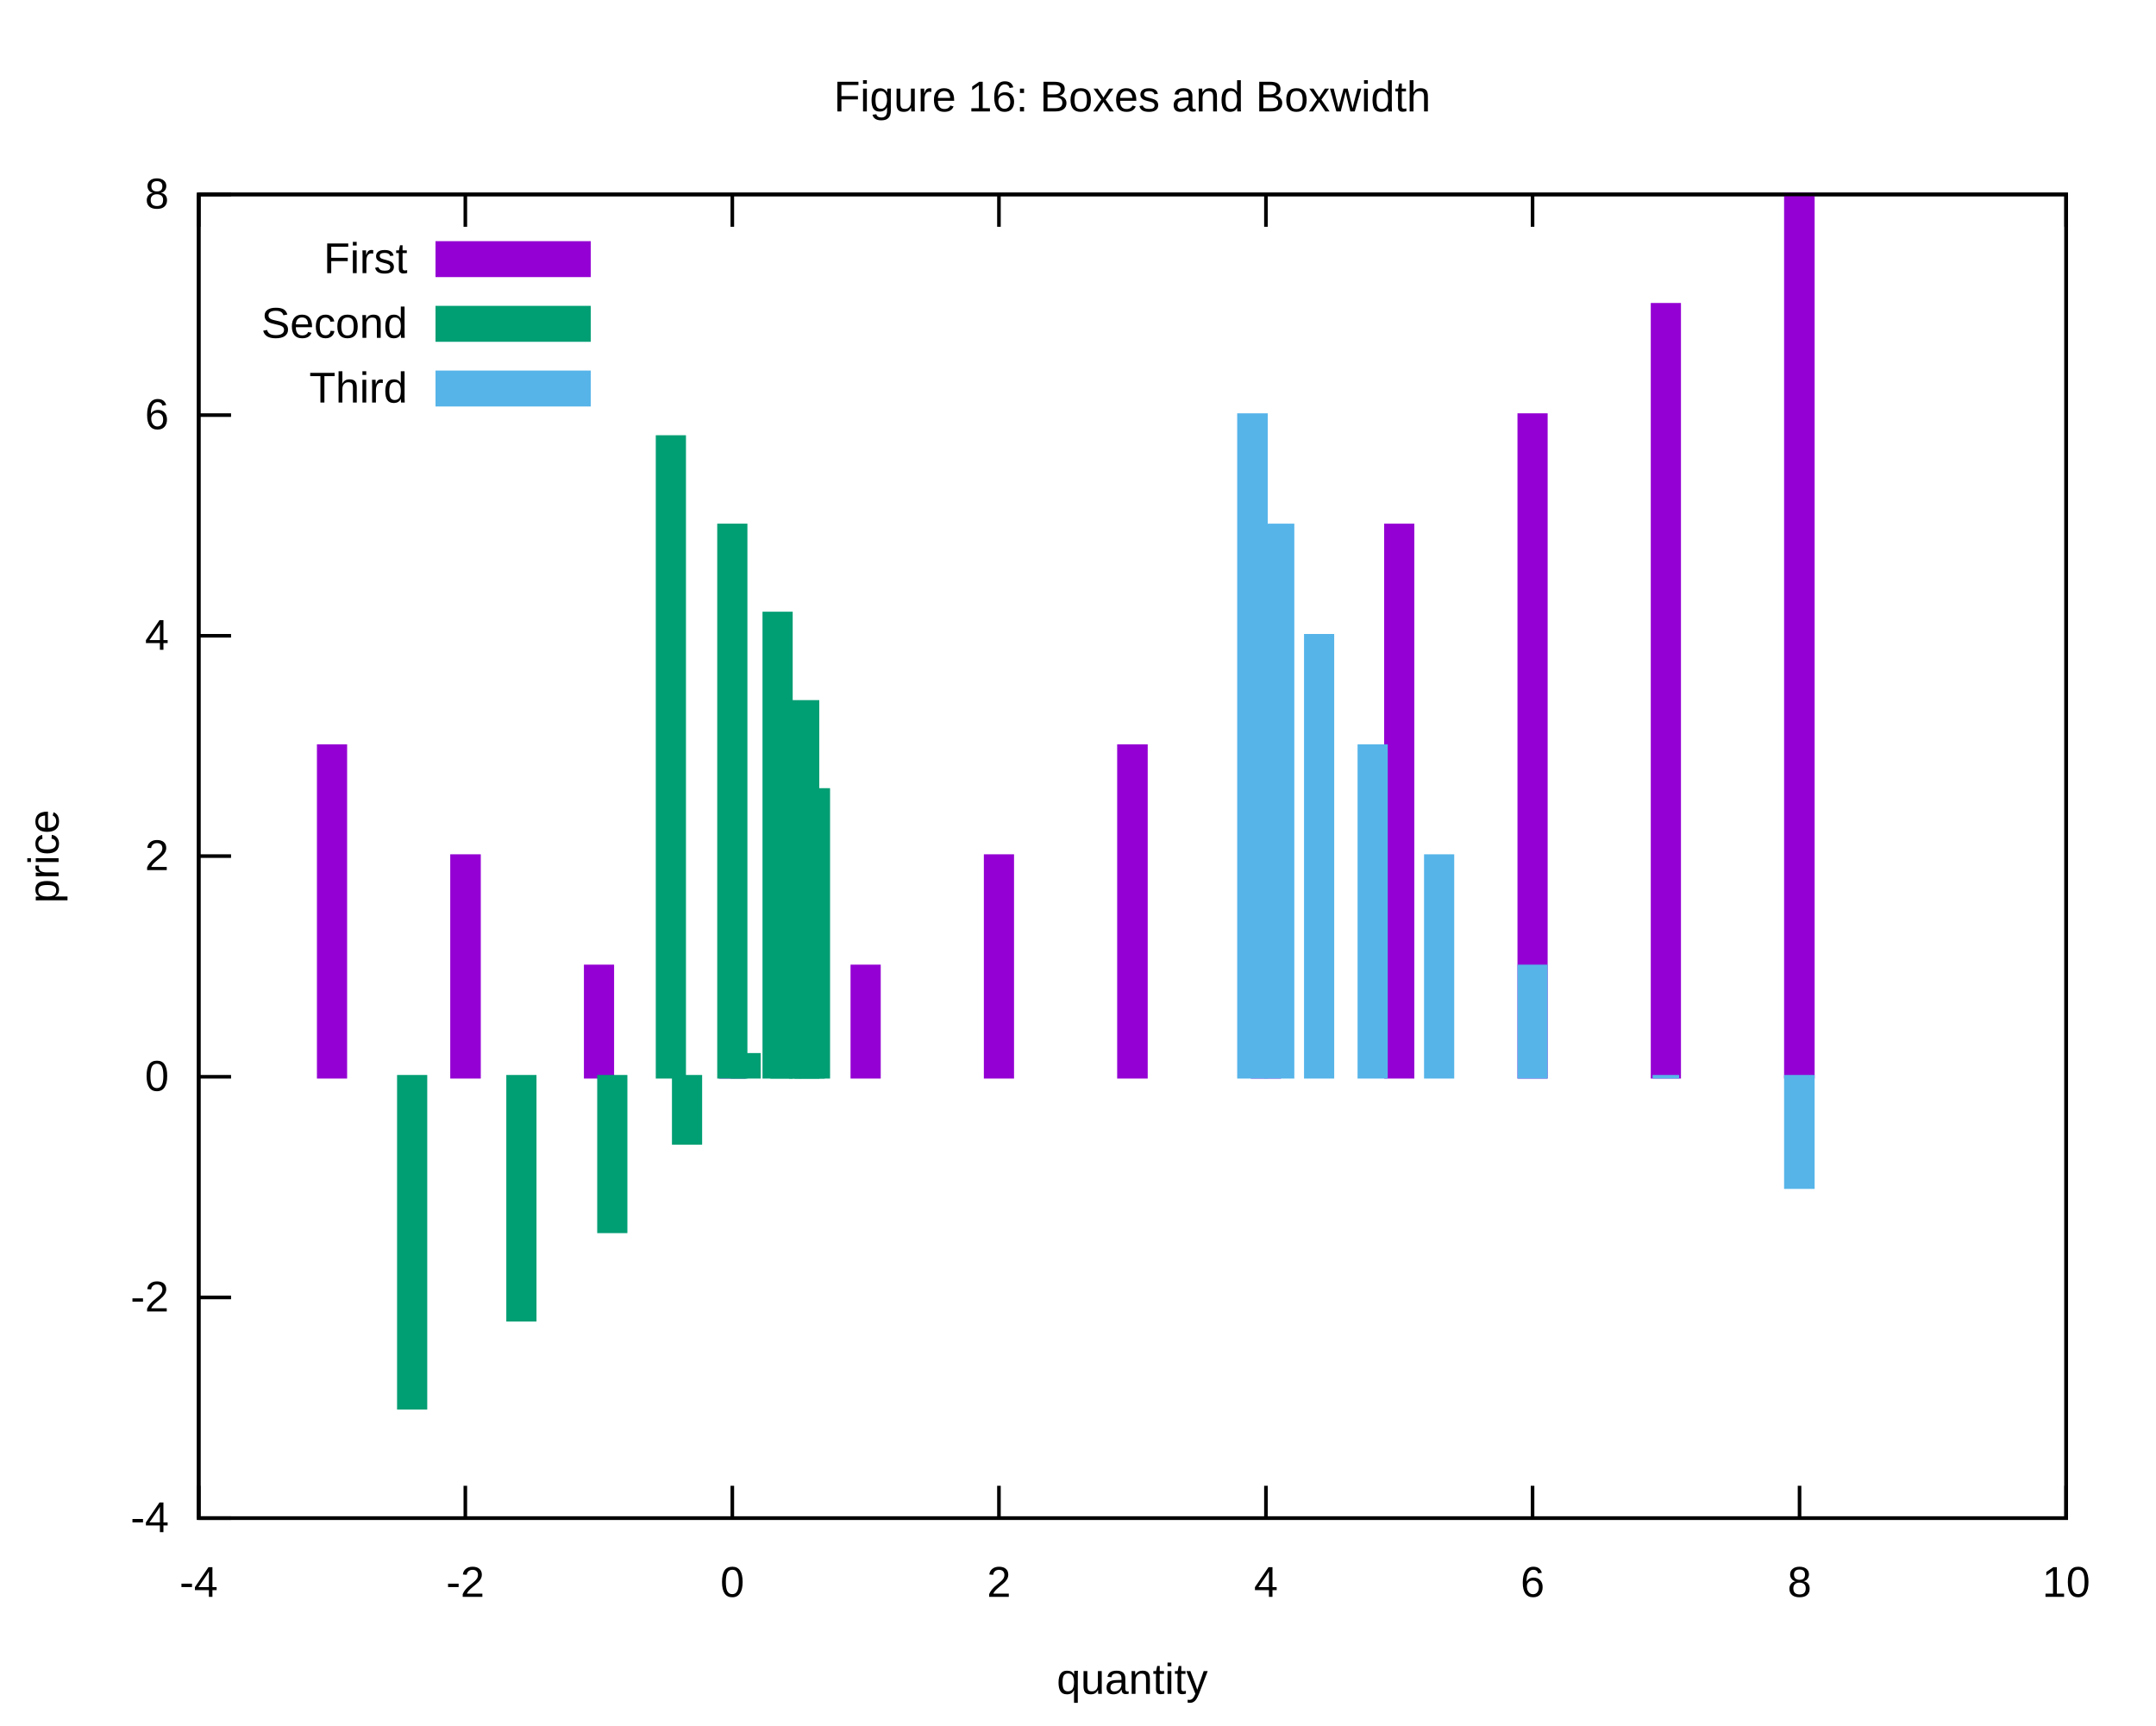
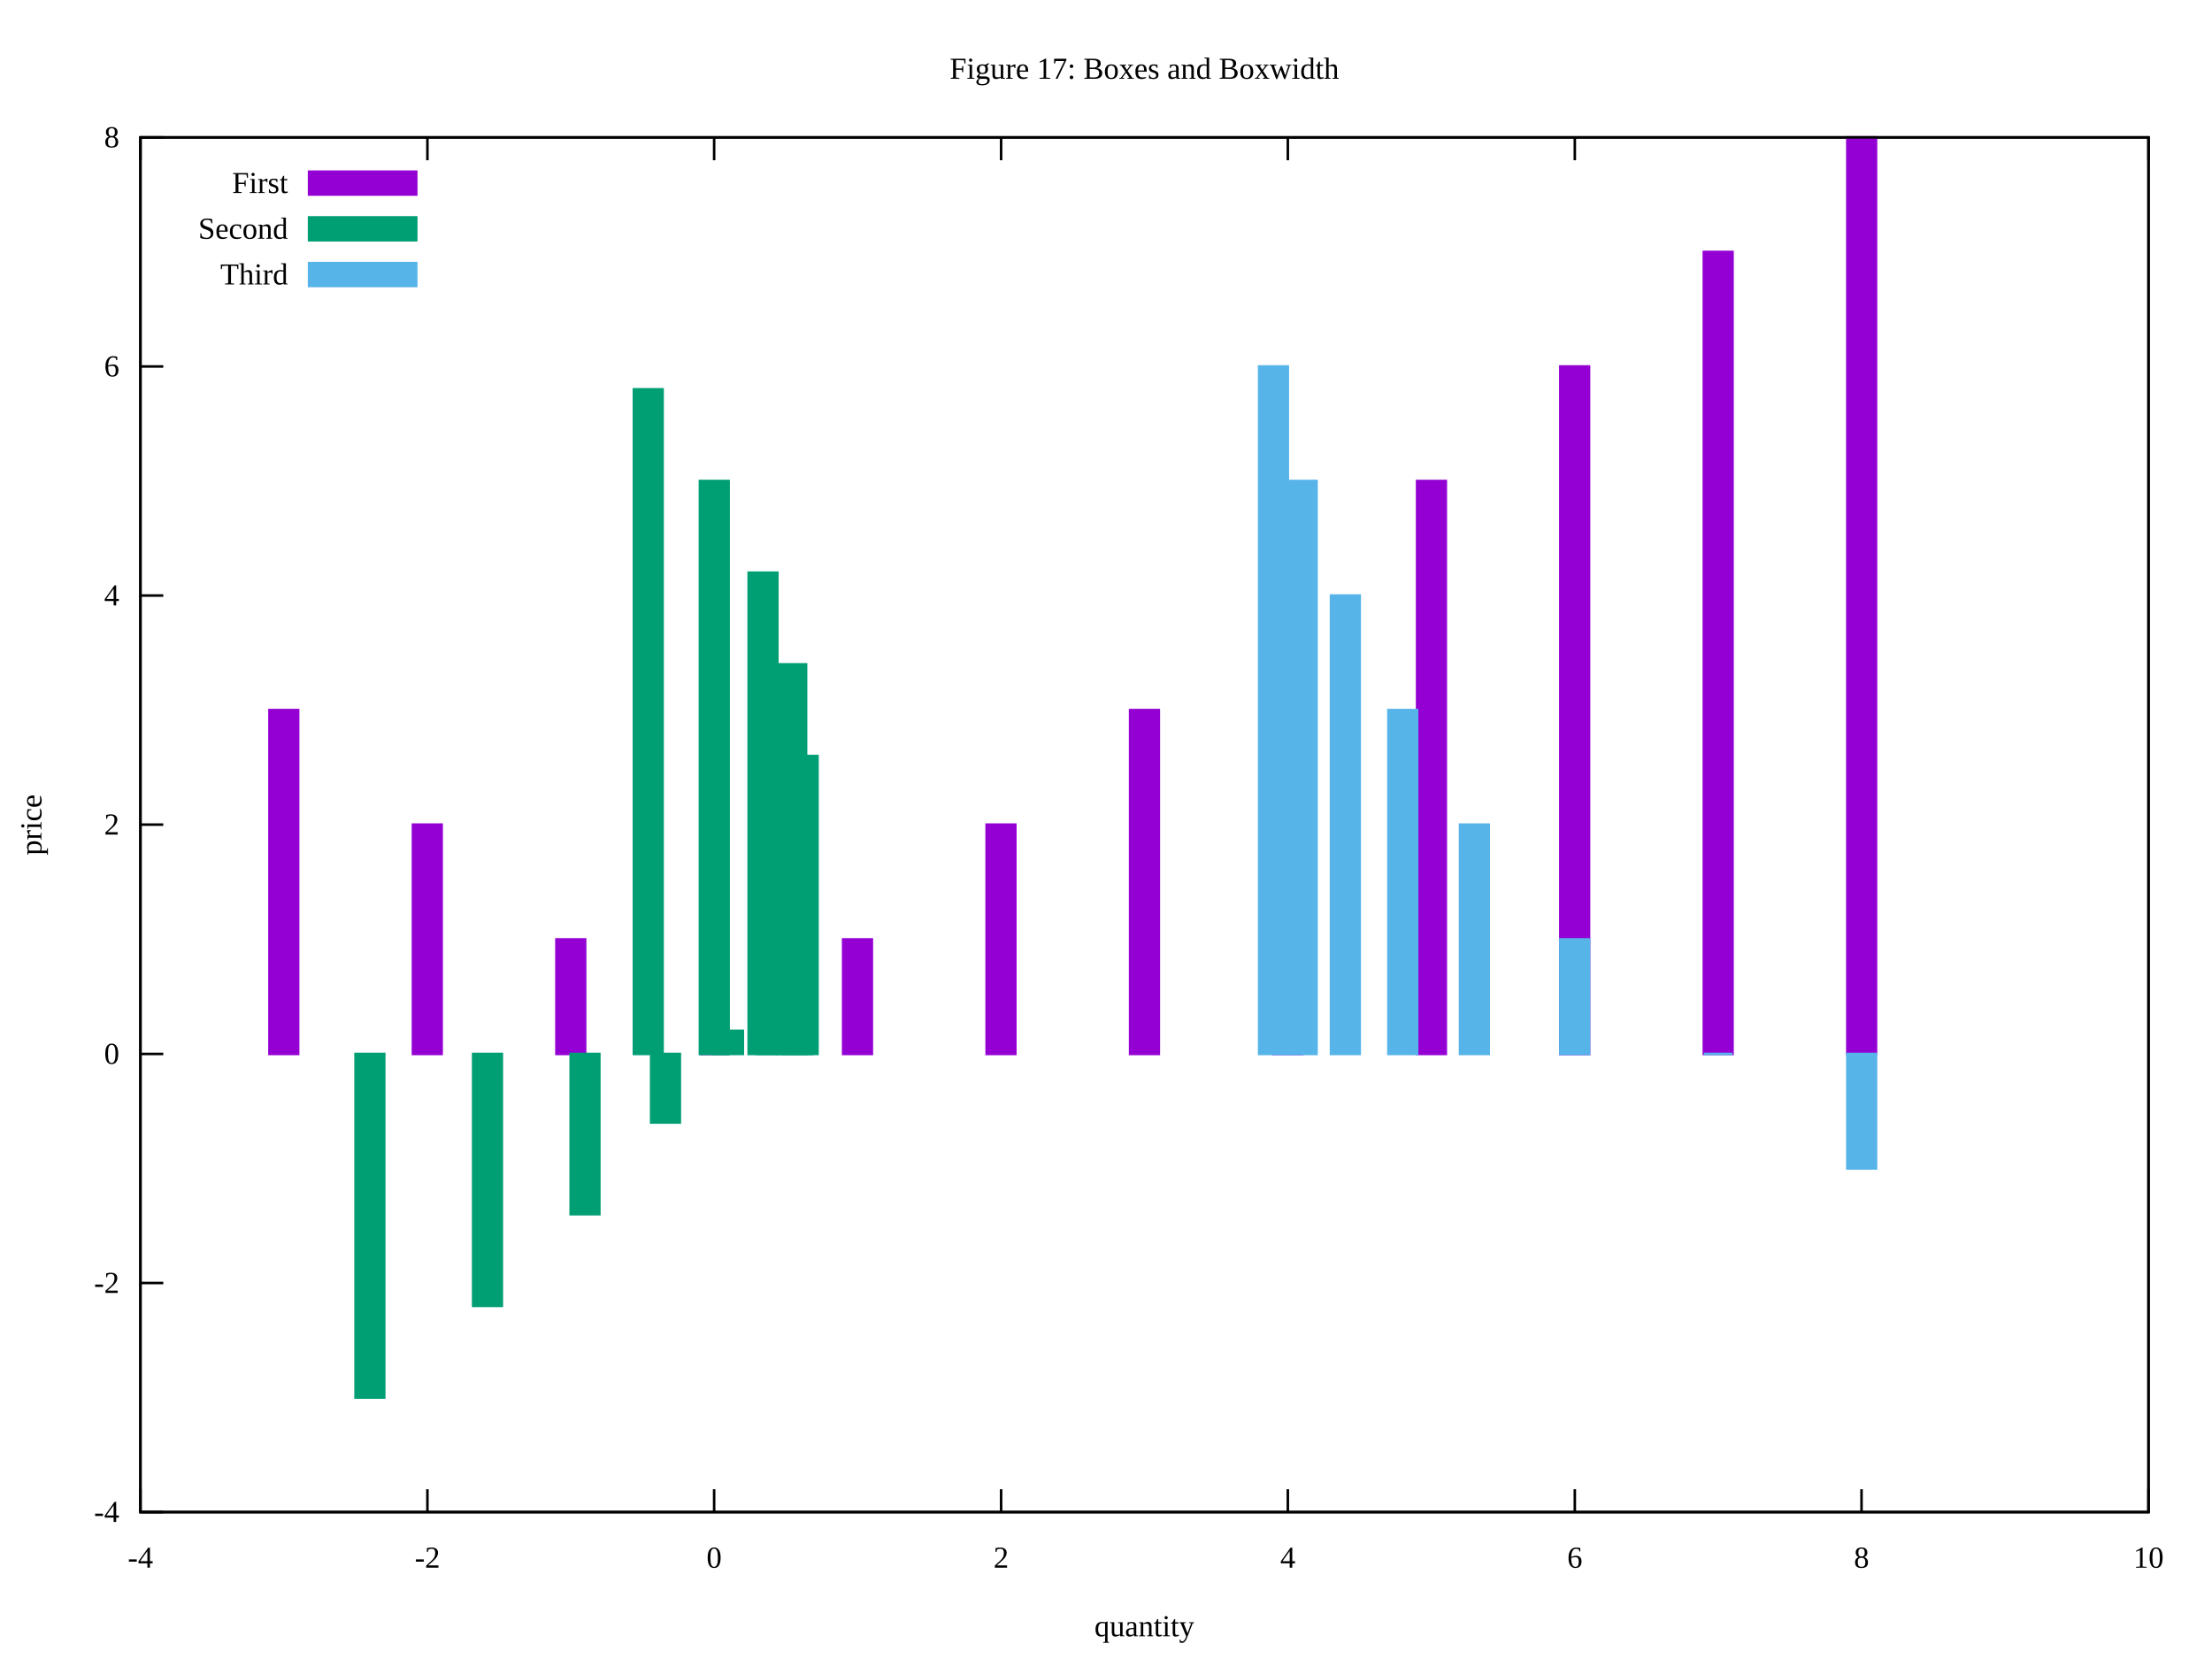
- <svg xmlns="http://www.w3.org/2000/svg" xmlns:xlink="http://www.w3.org/1999/xlink" width="600" height="480" viewBox="0 0 600 480">
+ <svg xmlns="http://www.w3.org/2000/svg" xmlns:xlink="http://www.w3.org/1999/xlink" width="871" height="653" viewBox="0 0 871 653">
  <g id="gnuplot_canvas">
-     <rect x="0" y="0" width="600" height="480" fill="none" />
+     <rect x="0" y="0" width="871" height="653" fill="none" />
    <defs>
      <circle id="gpDot" r="0.5" stroke-width="0.5" />
      <path id="gpPt0" stroke-width="0.222" stroke="currentColor" d="M-1,0 h2 M0,-1 v2" />
      <path id="gpPt1" stroke-width="0.222" stroke="currentColor" d="M-1,-1 L1,1 M1,-1 L-1,1" />
      <path id="gpPt2" stroke-width="0.222" stroke="currentColor" d="M-1,0 L1,0 M0,-1 L0,1 M-1,-1 L1,1 M-1,1 L1,-1" />
      <rect id="gpPt3" stroke-width="0.222" stroke="currentColor" x="-1" y="-1" width="2" height="2" />
      <rect id="gpPt4" stroke-width="0.222" stroke="currentColor" fill="currentColor" x="-1" y="-1" width="2" height="2" />
      <circle id="gpPt5" stroke-width="0.222" stroke="currentColor" cx="0" cy="0" r="1" />
      <use xlink:href="#gpPt5" id="gpPt6" fill="currentColor" stroke="none" />
      <path id="gpPt7" stroke-width="0.222" stroke="currentColor" d="M0,-1.33 L-1.33,0.67 L1.33,0.67 z" />
      <use xlink:href="#gpPt7" id="gpPt8" fill="currentColor" stroke="none" />
      <use xlink:href="#gpPt7" id="gpPt9" stroke="currentColor" transform="rotate(180)" />
      <use xlink:href="#gpPt9" id="gpPt10" fill="currentColor" stroke="none" />
      <use xlink:href="#gpPt3" id="gpPt11" stroke="currentColor" transform="rotate(45)" />
      <use xlink:href="#gpPt11" id="gpPt12" fill="currentColor" stroke="none" />
      <path id="gpPt13" stroke-width="0.222" stroke="currentColor" d="M0,1.330 L1.265,0.411 L0.782,-1.067 L-0.782,-1.076 L-1.265,0.411 z" />
      <use xlink:href="#gpPt13" id="gpPt14" fill="currentColor" stroke="none" />
      <filter id="textbox" filterUnits="objectBoundingBox" x="0" y="0" height="1" width="1">
        <feFlood flood-color="white" flood-opacity="1" result="bgnd" />
        <feComposite in="SourceGraphic" in2="bgnd" operator="atop" />
      </filter>
      <filter id="greybox" filterUnits="objectBoundingBox" x="0" y="0" height="1" width="1">
        <feFlood flood-color="lightgrey" flood-opacity="1" result="grey" />
        <feComposite in="SourceGraphic" in2="grey" operator="atop" />
      </filter>
    </defs>
    <g fill="none" color="white" stroke="currentColor" stroke-width="1.00" stroke-linecap="butt" stroke-linejoin="miter">
</g>
    <g fill="none" color="black" stroke="currentColor" stroke-width="1.00" stroke-linecap="butt" stroke-linejoin="miter">
-       <path stroke="black" d="M55.3,422.4 L64.3,422.4  " />
-       <g transform="translate(47.0,426.3)" stroke="none" fill="black" font-family="Arial" font-size="12.00" text-anchor="end">
-         <text>
-           <tspan font-family="Arial">-4</tspan>
-         </text>
-       </g>
-     </g>
-     <g fill="none" color="black" stroke="currentColor" stroke-width="1.00" stroke-linecap="butt" stroke-linejoin="miter">
-       <path stroke="black" d="M55.3,361.0 L64.3,361.0  " />
-       <g transform="translate(47.0,364.9)" stroke="none" fill="black" font-family="Arial" font-size="12.00" text-anchor="end">
-         <text>
-           <tspan font-family="Arial">-2</tspan>
-         </text>
-       </g>
-     </g>
-     <g fill="none" color="black" stroke="currentColor" stroke-width="1.00" stroke-linecap="butt" stroke-linejoin="miter">
-       <path stroke="black" d="M55.3,299.6 L64.3,299.6  " />
-       <g transform="translate(47.0,303.5)" stroke="none" fill="black" font-family="Arial" font-size="12.00" text-anchor="end">
-         <text>
-           <tspan font-family="Arial"> 0</tspan>
-         </text>
-       </g>
-     </g>
-     <g fill="none" color="black" stroke="currentColor" stroke-width="1.00" stroke-linecap="butt" stroke-linejoin="miter">
-       <path stroke="black" d="M55.3,238.2 L64.3,238.2  " />
-       <g transform="translate(47.0,242.1)" stroke="none" fill="black" font-family="Arial" font-size="12.00" text-anchor="end">
-         <text>
-           <tspan font-family="Arial"> 2</tspan>
-         </text>
-       </g>
-     </g>
-     <g fill="none" color="black" stroke="currentColor" stroke-width="1.00" stroke-linecap="butt" stroke-linejoin="miter">
-       <path stroke="black" d="M55.3,176.9 L64.3,176.9  " />
-       <g transform="translate(47.0,180.8)" stroke="none" fill="black" font-family="Arial" font-size="12.00" text-anchor="end">
-         <text>
-           <tspan font-family="Arial"> 4</tspan>
-         </text>
-       </g>
-     </g>
-     <g fill="none" color="black" stroke="currentColor" stroke-width="1.00" stroke-linecap="butt" stroke-linejoin="miter">
-       <path stroke="black" d="M55.3,115.5 L64.3,115.5  " />
-       <g transform="translate(47.0,119.4)" stroke="none" fill="black" font-family="Arial" font-size="12.00" text-anchor="end">
-         <text>
-           <tspan font-family="Arial"> 6</tspan>
+       <path stroke="black" d="M55.3,595.4 L64.3,595.4  " />
+       <g transform="translate(47.0,599.3)" stroke="none" fill="black" font-family="Times New Roman" font-size="12.00" text-anchor="end">
+         <text>
+           <tspan font-family="Times New Roman">-4</tspan>
+         </text>
+       </g>
+     </g>
+     <g fill="none" color="black" stroke="currentColor" stroke-width="1.00" stroke-linecap="butt" stroke-linejoin="miter">
+       <path stroke="black" d="M55.3,505.2 L64.3,505.2  " />
+       <g transform="translate(47.0,509.1)" stroke="none" fill="black" font-family="Times New Roman" font-size="12.00" text-anchor="end">
+         <text>
+           <tspan font-family="Times New Roman">-2</tspan>
+         </text>
+       </g>
+     </g>
+     <g fill="none" color="black" stroke="currentColor" stroke-width="1.00" stroke-linecap="butt" stroke-linejoin="miter">
+       <path stroke="black" d="M55.3,415.0 L64.3,415.0  " />
+       <g transform="translate(47.0,418.9)" stroke="none" fill="black" font-family="Times New Roman" font-size="12.00" text-anchor="end">
+         <text>
+           <tspan font-family="Times New Roman"> 0</tspan>
+         </text>
+       </g>
+     </g>
+     <g fill="none" color="black" stroke="currentColor" stroke-width="1.00" stroke-linecap="butt" stroke-linejoin="miter">
+       <path stroke="black" d="M55.3,324.7 L64.3,324.7  " />
+       <g transform="translate(47.0,328.6)" stroke="none" fill="black" font-family="Times New Roman" font-size="12.00" text-anchor="end">
+         <text>
+           <tspan font-family="Times New Roman"> 2</tspan>
+         </text>
+       </g>
+     </g>
+     <g fill="none" color="black" stroke="currentColor" stroke-width="1.00" stroke-linecap="butt" stroke-linejoin="miter">
+       <path stroke="black" d="M55.3,234.5 L64.3,234.5  " />
+       <g transform="translate(47.0,238.4)" stroke="none" fill="black" font-family="Times New Roman" font-size="12.00" text-anchor="end">
+         <text>
+           <tspan font-family="Times New Roman"> 4</tspan>
+         </text>
+       </g>
+     </g>
+     <g fill="none" color="black" stroke="currentColor" stroke-width="1.00" stroke-linecap="butt" stroke-linejoin="miter">
+       <path stroke="black" d="M55.3,144.3 L64.3,144.3  " />
+       <g transform="translate(47.0,148.2)" stroke="none" fill="black" font-family="Times New Roman" font-size="12.00" text-anchor="end">
+         <text>
+           <tspan font-family="Times New Roman"> 6</tspan>
        </text>
      </g>
    </g>
    <g fill="none" color="black" stroke="currentColor" stroke-width="1.00" stroke-linecap="butt" stroke-linejoin="miter">
      <path stroke="black" d="M55.3,54.1 L64.3,54.1  " />
-       <g transform="translate(47.0,58.0)" stroke="none" fill="black" font-family="Arial" font-size="12.00" text-anchor="end">
-         <text>
-           <tspan font-family="Arial"> 8</tspan>
-         </text>
-       </g>
-     </g>
-     <g fill="none" color="black" stroke="currentColor" stroke-width="1.00" stroke-linecap="butt" stroke-linejoin="miter">
-       <path stroke="black" d="M55.3,422.4 L55.3,413.4 M55.3,54.1 L55.3,63.1  " />
-       <g transform="translate(55.3,444.3)" stroke="none" fill="black" font-family="Arial" font-size="12.00" text-anchor="middle">
-         <text>
-           <tspan font-family="Arial">-4</tspan>
-         </text>
-       </g>
-     </g>
-     <g fill="none" color="black" stroke="currentColor" stroke-width="1.00" stroke-linecap="butt" stroke-linejoin="miter">
-       <path stroke="black" d="M129.5,422.4 L129.5,413.4 M129.5,54.1 L129.5,63.1  " />
-       <g transform="translate(129.5,444.3)" stroke="none" fill="black" font-family="Arial" font-size="12.00" text-anchor="middle">
-         <text>
-           <tspan font-family="Arial">-2</tspan>
-         </text>
-       </g>
-     </g>
-     <g fill="none" color="black" stroke="currentColor" stroke-width="1.00" stroke-linecap="butt" stroke-linejoin="miter">
-       <path stroke="black" d="M203.8,422.4 L203.8,413.4 M203.8,54.1 L203.8,63.1  " />
-       <g transform="translate(203.8,444.3)" stroke="none" fill="black" font-family="Arial" font-size="12.00" text-anchor="middle">
-         <text>
-           <tspan font-family="Arial"> 0</tspan>
-         </text>
-       </g>
-     </g>
-     <g fill="none" color="black" stroke="currentColor" stroke-width="1.00" stroke-linecap="butt" stroke-linejoin="miter">
-       <path stroke="black" d="M278.0,422.4 L278.0,413.4 M278.0,54.1 L278.0,63.1  " />
-       <g transform="translate(278.0,444.3)" stroke="none" fill="black" font-family="Arial" font-size="12.00" text-anchor="middle">
-         <text>
-           <tspan font-family="Arial"> 2</tspan>
-         </text>
-       </g>
-     </g>
-     <g fill="none" color="black" stroke="currentColor" stroke-width="1.00" stroke-linecap="butt" stroke-linejoin="miter">
-       <path stroke="black" d="M352.3,422.4 L352.3,413.4 M352.3,54.1 L352.3,63.1  " />
-       <g transform="translate(352.3,444.3)" stroke="none" fill="black" font-family="Arial" font-size="12.00" text-anchor="middle">
-         <text>
-           <tspan font-family="Arial"> 4</tspan>
-         </text>
-       </g>
-     </g>
-     <g fill="none" color="black" stroke="currentColor" stroke-width="1.00" stroke-linecap="butt" stroke-linejoin="miter">
-       <path stroke="black" d="M426.5,422.4 L426.5,413.4 M426.5,54.1 L426.5,63.1  " />
-       <g transform="translate(426.5,444.3)" stroke="none" fill="black" font-family="Arial" font-size="12.00" text-anchor="middle">
-         <text>
-           <tspan font-family="Arial"> 6</tspan>
-         </text>
-       </g>
-     </g>
-     <g fill="none" color="black" stroke="currentColor" stroke-width="1.00" stroke-linecap="butt" stroke-linejoin="miter">
-       <path stroke="black" d="M500.8,422.4 L500.8,413.4 M500.8,54.1 L500.8,63.1  " />
-       <g transform="translate(500.8,444.3)" stroke="none" fill="black" font-family="Arial" font-size="12.00" text-anchor="middle">
-         <text>
-           <tspan font-family="Arial"> 8</tspan>
-         </text>
-       </g>
-     </g>
-     <g fill="none" color="black" stroke="currentColor" stroke-width="1.00" stroke-linecap="butt" stroke-linejoin="miter">
-       <path stroke="black" d="M575.0,422.4 L575.0,413.4 M575.0,54.1 L575.0,63.1  " />
-       <g transform="translate(575.0,444.3)" stroke="none" fill="black" font-family="Arial" font-size="12.00" text-anchor="middle">
-         <text>
-           <tspan font-family="Arial"> 10</tspan>
-         </text>
-       </g>
-     </g>
-     <g fill="none" color="black" stroke="currentColor" stroke-width="1.00" stroke-linecap="butt" stroke-linejoin="miter">
- </g>
-     <g fill="none" color="black" stroke="currentColor" stroke-width="1.00" stroke-linecap="butt" stroke-linejoin="miter">
-       <path stroke="black" d="M55.3,54.1 L55.3,422.4 L575.0,422.4 L575.0,54.1 L55.3,54.1 Z  " />
-     </g>
-     <g fill="none" color="black" stroke="currentColor" stroke-width="1.00" stroke-linecap="butt" stroke-linejoin="miter">
-       <g transform="translate(16.3,238.3) rotate(270)" stroke="none" fill="black" font-family="Arial" font-size="12.00" text-anchor="middle">
-         <text>
-           <tspan font-family="Arial">price</tspan>
-         </text>
-       </g>
-     </g>
-     <g fill="none" color="black" stroke="currentColor" stroke-width="1.00" stroke-linecap="butt" stroke-linejoin="miter">
-       <g transform="translate(315.1,471.3)" stroke="none" fill="black" font-family="Arial" font-size="12.00" text-anchor="middle">
-         <text>
-           <tspan font-family="Arial">quantity</tspan>
-         </text>
-       </g>
-     </g>
-     <g fill="none" color="black" stroke="currentColor" stroke-width="1.00" stroke-linecap="butt" stroke-linejoin="miter">
-       <g transform="translate(315.1,31.0)" stroke="none" fill="black" font-family="Arial" font-size="12.00" text-anchor="middle">
-         <text>
-           <tspan font-family="Arial">Figure 16: Boxes and Boxwidth</tspan>
+       <g transform="translate(47.0,58.0)" stroke="none" fill="black" font-family="Times New Roman" font-size="12.00" text-anchor="end">
+         <text>
+           <tspan font-family="Times New Roman"> 8</tspan>
+         </text>
+       </g>
+     </g>
+     <g fill="none" color="black" stroke="currentColor" stroke-width="1.00" stroke-linecap="butt" stroke-linejoin="miter">
+       <path stroke="black" d="M55.3,595.4 L55.3,586.4 M55.3,54.1 L55.3,63.1  " />
+       <g transform="translate(55.3,617.3)" stroke="none" fill="black" font-family="Times New Roman" font-size="12.00" text-anchor="middle">
+         <text>
+           <tspan font-family="Times New Roman">-4</tspan>
+         </text>
+       </g>
+     </g>
+     <g fill="none" color="black" stroke="currentColor" stroke-width="1.00" stroke-linecap="butt" stroke-linejoin="miter">
+       <path stroke="black" d="M168.3,595.4 L168.3,586.4 M168.3,54.1 L168.3,63.1  " />
+       <g transform="translate(168.3,617.3)" stroke="none" fill="black" font-family="Times New Roman" font-size="12.00" text-anchor="middle">
+         <text>
+           <tspan font-family="Times New Roman">-2</tspan>
+         </text>
+       </g>
+     </g>
+     <g fill="none" color="black" stroke="currentColor" stroke-width="1.00" stroke-linecap="butt" stroke-linejoin="miter">
+       <path stroke="black" d="M281.2,595.4 L281.2,586.4 M281.2,54.1 L281.2,63.1  " />
+       <g transform="translate(281.2,617.3)" stroke="none" fill="black" font-family="Times New Roman" font-size="12.00" text-anchor="middle">
+         <text>
+           <tspan font-family="Times New Roman"> 0</tspan>
+         </text>
+       </g>
+     </g>
+     <g fill="none" color="black" stroke="currentColor" stroke-width="1.00" stroke-linecap="butt" stroke-linejoin="miter">
+       <path stroke="black" d="M394.2,595.4 L394.2,586.4 M394.2,54.1 L394.2,63.1  " />
+       <g transform="translate(394.2,617.3)" stroke="none" fill="black" font-family="Times New Roman" font-size="12.00" text-anchor="middle">
+         <text>
+           <tspan font-family="Times New Roman"> 2</tspan>
+         </text>
+       </g>
+     </g>
+     <g fill="none" color="black" stroke="currentColor" stroke-width="1.00" stroke-linecap="butt" stroke-linejoin="miter">
+       <path stroke="black" d="M507.1,595.4 L507.1,586.4 M507.1,54.1 L507.1,63.1  " />
+       <g transform="translate(507.1,617.3)" stroke="none" fill="black" font-family="Times New Roman" font-size="12.00" text-anchor="middle">
+         <text>
+           <tspan font-family="Times New Roman"> 4</tspan>
+         </text>
+       </g>
+     </g>
+     <g fill="none" color="black" stroke="currentColor" stroke-width="1.00" stroke-linecap="butt" stroke-linejoin="miter">
+       <path stroke="black" d="M620.1,595.4 L620.1,586.4 M620.1,54.1 L620.1,63.1  " />
+       <g transform="translate(620.1,617.3)" stroke="none" fill="black" font-family="Times New Roman" font-size="12.00" text-anchor="middle">
+         <text>
+           <tspan font-family="Times New Roman"> 6</tspan>
+         </text>
+       </g>
+     </g>
+     <g fill="none" color="black" stroke="currentColor" stroke-width="1.00" stroke-linecap="butt" stroke-linejoin="miter">
+       <path stroke="black" d="M733.0,595.4 L733.0,586.4 M733.0,54.1 L733.0,63.1  " />
+       <g transform="translate(733.0,617.3)" stroke="none" fill="black" font-family="Times New Roman" font-size="12.00" text-anchor="middle">
+         <text>
+           <tspan font-family="Times New Roman"> 8</tspan>
+         </text>
+       </g>
+     </g>
+     <g fill="none" color="black" stroke="currentColor" stroke-width="1.00" stroke-linecap="butt" stroke-linejoin="miter">
+       <path stroke="black" d="M846.0,595.4 L846.0,586.4 M846.0,54.1 L846.0,63.1  " />
+       <g transform="translate(846.0,617.3)" stroke="none" fill="black" font-family="Times New Roman" font-size="12.00" text-anchor="middle">
+         <text>
+           <tspan font-family="Times New Roman"> 10</tspan>
+         </text>
+       </g>
+     </g>
+     <g fill="none" color="black" stroke="currentColor" stroke-width="1.00" stroke-linecap="butt" stroke-linejoin="miter">
+ </g>
+     <g fill="none" color="black" stroke="currentColor" stroke-width="1.00" stroke-linecap="butt" stroke-linejoin="miter">
+       <path stroke="black" d="M55.3,54.1 L55.3,595.4 L846.0,595.4 L846.0,54.1 L55.3,54.1 Z  " />
+     </g>
+     <g fill="none" color="black" stroke="currentColor" stroke-width="1.00" stroke-linecap="butt" stroke-linejoin="miter">
+       <g transform="translate(16.3,324.8) rotate(270)" stroke="none" fill="black" font-family="Times New Roman" font-size="12.00" text-anchor="middle">
+         <text>
+           <tspan font-family="Times New Roman">price</tspan>
+         </text>
+       </g>
+     </g>
+     <g fill="none" color="black" stroke="currentColor" stroke-width="1.00" stroke-linecap="butt" stroke-linejoin="miter">
+       <g transform="translate(450.6,644.3)" stroke="none" fill="black" font-family="Times New Roman" font-size="12.00" text-anchor="middle">
+         <text>
+           <tspan font-family="Times New Roman">quantity</tspan>
+         </text>
+       </g>
+     </g>
+     <g fill="none" color="black" stroke="currentColor" stroke-width="1.00" stroke-linecap="butt" stroke-linejoin="miter">
+       <g transform="translate(450.6,31.0)" stroke="none" fill="black" font-family="Times New Roman" font-size="12.00" text-anchor="middle">
+         <text>
+           <tspan font-family="Times New Roman">Figure 17: Boxes and Boxwidth</tspan>
        </text>
      </g>
    </g>
    <g id="gnuplot_plot_1">
      <g fill="none" color="black" stroke="currentColor" stroke-width="1.00" stroke-linecap="butt" stroke-linejoin="miter">
-         <g transform="translate(113.4,76.0)" stroke="none" fill="black" font-family="Arial" font-size="12.00" text-anchor="end">
+         <g transform="translate(113.4,76.0)" stroke="none" fill="black" font-family="Times New Roman" font-size="12.00" text-anchor="end">
          <text>
-             <tspan font-family="Arial">First</tspan>
+             <tspan font-family="Times New Roman">First</tspan>
          </text>
        </g>
      </g>
      <g fill="none" color="black" stroke="currentColor" stroke-width="1.00" stroke-linecap="butt" stroke-linejoin="miter">
        <g stroke="none" shape-rendering="crispEdges">
          <polygon fill="rgb(148,   0, 211)" points="121.7,76.6 163.9,76.6 163.9,67.6 121.7,67.6 " />
        </g>
        <path stroke="rgb(148,   0, 211)" d="M121.7,76.6 L163.9,76.6 L163.9,67.6 L121.7,67.6 L121.7,76.6 Z  " />
      </g>
      <g fill="none" color="black" stroke="currentColor" stroke-width="1.00" stroke-linecap="butt" stroke-linejoin="miter">
        <g stroke="none" shape-rendering="crispEdges">
-           <polygon fill="rgb(148,   0, 211)" points="88.7,299.6 96.2,299.6 96.2,207.5 88.7,207.5 " />
-         </g>
-         <path stroke="rgb(148,   0, 211)" d="M88.7,299.6 L88.7,207.6 L96.1,207.6 L96.1,299.6 L88.7,299.6 Z  " />
-         <g stroke="none" shape-rendering="crispEdges">
-           <polygon fill="rgb(148,   0, 211)" points="125.8,299.6 133.4,299.6 133.4,238.1 125.8,238.1 " />
-         </g>
-         <path stroke="rgb(148,   0, 211)" d="M125.8,299.6 L125.8,238.2 L133.3,238.2 L133.3,299.6 L125.8,299.6 Z  " />
-         <g stroke="none" shape-rendering="crispEdges">
-           <polygon fill="rgb(148,   0, 211)" points="163.0,299.6 170.5,299.6 170.5,268.8 163.0,268.8 " />
-         </g>
-         <path stroke="rgb(148,   0, 211)" d="M163.0,299.6 L163.0,268.9 L170.4,268.9 L170.4,299.6 L163.0,299.6 Z  " />
-         <g stroke="none" shape-rendering="crispEdges">
-           <polygon fill="rgb(148,   0, 211)" points="200.1,299.6 207.6,299.6 207.6,299.5 200.1,299.5 " />
-         </g>
-         <path stroke="rgb(148,   0, 211)" d="M200.1,299.6 L207.5,299.6 L200.1,299.6 Z  " />
-         <g stroke="none" shape-rendering="crispEdges">
-           <polygon fill="rgb(148,   0, 211)" points="237.2,299.6 244.7,299.6 244.7,268.8 237.2,268.8 " />
-         </g>
-         <path stroke="rgb(148,   0, 211)" d="M237.2,299.6 L237.2,268.9 L244.6,268.9 L244.6,299.6 L237.2,299.6 Z  " />
-         <g stroke="none" shape-rendering="crispEdges">
-           <polygon fill="rgb(148,   0, 211)" points="274.3,299.6 281.8,299.6 281.8,238.1 274.3,238.1 " />
-         </g>
-         <path stroke="rgb(148,   0, 211)" d="M274.3,299.6 L274.3,238.2 L281.7,238.2 L281.7,299.6 L274.3,299.6 Z  " />
-         <g stroke="none" shape-rendering="crispEdges">
-           <polygon fill="rgb(148,   0, 211)" points="311.4,299.6 319.0,299.6 319.0,207.5 311.4,207.5 " />
-         </g>
-         <path stroke="rgb(148,   0, 211)" d="M311.4,299.6 L311.4,207.6 L318.9,207.6 L318.9,299.6 L311.4,299.6 Z  " />
-         <g stroke="none" shape-rendering="crispEdges">
-           <polygon fill="rgb(148,   0, 211)" points="348.6,299.6 356.1,299.6 356.1,176.8 348.6,176.8 " />
-         </g>
-         <path stroke="rgb(148,   0, 211)" d="M348.6,299.6 L348.6,176.9 L356.0,176.9 L356.0,299.6 L348.6,299.6 Z  " />
-         <g stroke="none" shape-rendering="crispEdges">
-           <polygon fill="rgb(148,   0, 211)" points="385.7,299.6 393.2,299.6 393.2,146.1 385.7,146.1 " />
-         </g>
-         <path stroke="rgb(148,   0, 211)" d="M385.7,299.6 L385.7,146.2 L393.1,146.2 L393.1,299.6 L385.7,299.6 Z  " />
-         <g stroke="none" shape-rendering="crispEdges">
-           <polygon fill="rgb(148,   0, 211)" points="422.8,299.6 430.3,299.6 430.3,115.4 422.8,115.4 " />
-         </g>
-         <path stroke="rgb(148,   0, 211)" d="M422.8,299.6 L422.8,115.5 L430.2,115.5 L430.2,299.6 L422.8,299.6 Z  " />
-         <g stroke="none" shape-rendering="crispEdges">
-           <polygon fill="rgb(148,   0, 211)" points="459.9,299.6 467.4,299.6 467.4,84.7 459.9,84.7 " />
-         </g>
-         <path stroke="rgb(148,   0, 211)" d="M459.9,299.6 L459.9,84.8 L467.3,84.8 L467.3,299.6 L459.9,299.6 Z  " />
-         <g stroke="none" shape-rendering="crispEdges">
-           <polygon fill="rgb(148,   0, 211)" points="497.0,299.6 504.6,299.6 504.6,54.0 497.0,54.0 " />
-         </g>
-         <path stroke="rgb(148,   0, 211)" d="M497.0,299.6 L497.0,54.1 L504.5,54.1 L504.5,299.6 L497.0,299.6 Z  " />
+           <polygon fill="rgb(148,   0, 211)" points="106.1,415.0 117.5,415.0 117.5,279.5 106.1,279.5 " />
+         </g>
+         <path stroke="rgb(148,   0, 211)" d="M106.1,415.0 L106.1,279.6 L117.4,279.6 L117.4,415.0 L106.1,415.0 Z  " />
+         <g stroke="none" shape-rendering="crispEdges">
+           <polygon fill="rgb(148,   0, 211)" points="162.6,415.0 174.0,415.0 174.0,324.6 162.6,324.6 " />
+         </g>
+         <path stroke="rgb(148,   0, 211)" d="M162.6,415.0 L162.6,324.7 L173.9,324.7 L173.9,415.0 L162.6,415.0 Z  " />
+         <g stroke="none" shape-rendering="crispEdges">
+           <polygon fill="rgb(148,   0, 211)" points="219.1,415.0 230.5,415.0 230.5,369.8 219.1,369.8 " />
+         </g>
+         <path stroke="rgb(148,   0, 211)" d="M219.1,415.0 L219.1,369.9 L230.4,369.9 L230.4,415.0 L219.1,415.0 Z  " />
+         <g stroke="none" shape-rendering="crispEdges">
+           <polygon fill="rgb(148,   0, 211)" points="275.6,415.0 287.0,415.0 287.0,414.9 275.6,414.9 " />
+         </g>
+         <path stroke="rgb(148,   0, 211)" d="M275.6,415.0 L286.9,415.0 L275.6,415.0 Z  " />
+         <g stroke="none" shape-rendering="crispEdges">
+           <polygon fill="rgb(148,   0, 211)" points="332.0,415.0 343.4,415.0 343.4,369.8 332.0,369.8 " />
+         </g>
+         <path stroke="rgb(148,   0, 211)" d="M332.0,415.0 L332.0,369.9 L343.3,369.9 L343.3,415.0 L332.0,415.0 Z  " />
+         <g stroke="none" shape-rendering="crispEdges">
+           <polygon fill="rgb(148,   0, 211)" points="388.5,415.0 399.9,415.0 399.9,324.6 388.5,324.6 " />
+         </g>
+         <path stroke="rgb(148,   0, 211)" d="M388.5,415.0 L388.5,324.7 L399.8,324.7 L399.8,415.0 L388.5,415.0 Z  " />
+         <g stroke="none" shape-rendering="crispEdges">
+           <polygon fill="rgb(148,   0, 211)" points="445.0,415.0 456.4,415.0 456.4,279.5 445.0,279.5 " />
+         </g>
+         <path stroke="rgb(148,   0, 211)" d="M445.0,415.0 L445.0,279.6 L456.3,279.6 L456.3,415.0 L445.0,415.0 Z  " />
+         <g stroke="none" shape-rendering="crispEdges">
+           <polygon fill="rgb(148,   0, 211)" points="501.5,415.0 512.9,415.0 512.9,234.4 501.5,234.4 " />
+         </g>
+         <path stroke="rgb(148,   0, 211)" d="M501.5,415.0 L501.5,234.5 L512.8,234.5 L512.8,415.0 L501.5,415.0 Z  " />
+         <g stroke="none" shape-rendering="crispEdges">
+           <polygon fill="rgb(148,   0, 211)" points="558.0,415.0 569.4,415.0 569.4,189.3 558.0,189.3 " />
+         </g>
+         <path stroke="rgb(148,   0, 211)" d="M558.0,415.0 L558.0,189.4 L569.3,189.4 L569.3,415.0 L558.0,415.0 Z  " />
+         <g stroke="none" shape-rendering="crispEdges">
+           <polygon fill="rgb(148,   0, 211)" points="614.4,415.0 625.8,415.0 625.8,144.2 614.4,144.2 " />
+         </g>
+         <path stroke="rgb(148,   0, 211)" d="M614.4,415.0 L614.4,144.3 L625.7,144.3 L625.7,415.0 L614.4,415.0 Z  " />
+         <g stroke="none" shape-rendering="crispEdges">
+           <polygon fill="rgb(148,   0, 211)" points="670.9,415.0 682.3,415.0 682.3,99.1 670.9,99.1 " />
+         </g>
+         <path stroke="rgb(148,   0, 211)" d="M670.9,415.0 L670.9,99.2 L682.2,99.2 L682.2,415.0 L670.9,415.0 Z  " />
+         <g stroke="none" shape-rendering="crispEdges">
+           <polygon fill="rgb(148,   0, 211)" points="727.4,415.0 738.8,415.0 738.8,54.0 727.4,54.0 " />
+         </g>
+         <path stroke="rgb(148,   0, 211)" d="M727.4,415.0 L727.4,54.1 L738.7,54.1 L738.7,415.0 L727.4,415.0 Z  " />
      </g>
    </g>
    <g id="gnuplot_plot_2">
      <g fill="none" color="black" stroke="currentColor" stroke-width="1.00" stroke-linecap="butt" stroke-linejoin="miter">
-         <g transform="translate(113.4,94.0)" stroke="none" fill="black" font-family="Arial" font-size="12.00" text-anchor="end">
+         <g transform="translate(113.4,94.0)" stroke="none" fill="black" font-family="Times New Roman" font-size="12.00" text-anchor="end">
          <text>
-             <tspan font-family="Arial">Second</tspan>
+             <tspan font-family="Times New Roman">Second</tspan>
          </text>
        </g>
      </g>
      <g fill="none" color="black" stroke="currentColor" stroke-width="1.00" stroke-linecap="butt" stroke-linejoin="miter">
        <g stroke="none" shape-rendering="crispEdges">
          <polygon fill="rgb(  0, 158, 115)" points="121.7,94.6 163.9,94.6 163.9,85.6 121.7,85.6 " />
        </g>
        <path stroke="rgb(  0, 158, 115)" d="M121.7,94.6 L163.9,94.6 L163.9,85.6 L121.7,85.6 L121.7,94.6 Z  " />
      </g>
      <g fill="none" color="black" stroke="currentColor" stroke-width="1.00" stroke-linecap="butt" stroke-linejoin="miter">
        <g stroke="none" shape-rendering="crispEdges">
-           <polygon fill="rgb(  0, 158, 115)" points="111.0,391.7 118.5,391.7 118.5,299.5 111.0,299.5 " />
-         </g>
-         <path stroke="rgb(  0, 158, 115)" d="M111.0,299.6 L111.0,391.7 L118.4,391.7 L118.4,299.6 L111.0,299.6 Z  " />
-         <g stroke="none" shape-rendering="crispEdges">
-           <polygon fill="rgb(  0, 158, 115)" points="141.4,367.2 148.9,367.2 148.9,299.5 141.4,299.5 " />
-         </g>
-         <path stroke="rgb(  0, 158, 115)" d="M141.4,299.6 L141.4,367.2 L148.8,367.2 L148.8,299.6 L141.4,299.6 Z  " />
-         <g stroke="none" shape-rendering="crispEdges">
-           <polygon fill="rgb(  0, 158, 115)" points="166.7,342.6 174.2,342.6 174.2,299.5 166.7,299.5 " />
-         </g>
-         <path stroke="rgb(  0, 158, 115)" d="M166.7,299.6 L166.7,342.6 L174.1,342.6 L174.1,299.6 L166.7,299.6 Z  " />
-         <g stroke="none" shape-rendering="crispEdges">
-           <polygon fill="rgb(  0, 158, 115)" points="187.5,318.0 195.0,318.0 195.0,299.5 187.5,299.5 " />
-         </g>
-         <path stroke="rgb(  0, 158, 115)" d="M187.5,299.6 L187.5,318.0 L194.9,318.0 L194.9,299.6 L187.5,299.6 Z  " />
-         <g stroke="none" shape-rendering="crispEdges">
-           <polygon fill="rgb(  0, 158, 115)" points="203.8,299.6 211.3,299.6 211.3,293.4 203.8,293.4 " />
-         </g>
-         <path stroke="rgb(  0, 158, 115)" d="M203.8,299.6 L203.8,293.5 L211.2,293.5 L211.2,299.6 L203.8,299.6 Z  " />
-         <g stroke="none" shape-rendering="crispEdges">
-           <polygon fill="rgb(  0, 158, 115)" points="214.9,299.6 222.4,299.6 222.4,268.8 214.9,268.8 " />
-         </g>
-         <path stroke="rgb(  0, 158, 115)" d="M214.9,299.6 L214.9,268.9 L222.3,268.9 L222.3,299.6 L214.9,299.6 Z  " />
-         <g stroke="none" shape-rendering="crispEdges">
-           <polygon fill="rgb(  0, 158, 115)" points="221.6,299.6 229.1,299.6 229.1,244.3 221.6,244.3 " />
-         </g>
-         <path stroke="rgb(  0, 158, 115)" d="M221.6,299.6 L221.6,244.4 L229.0,244.4 L229.0,299.6 L221.6,299.6 Z  " />
-         <g stroke="none" shape-rendering="crispEdges">
-           <polygon fill="rgb(  0, 158, 115)" points="223.1,299.6 230.6,299.6 230.6,219.7 223.1,219.7 " />
-         </g>
-         <path stroke="rgb(  0, 158, 115)" d="M223.1,299.6 L223.1,219.8 L230.5,219.8 L230.5,299.6 L223.1,299.6 Z  " />
-         <g stroke="none" shape-rendering="crispEdges">
-           <polygon fill="rgb(  0, 158, 115)" points="220.1,299.6 227.6,299.6 227.6,195.2 220.1,195.2 " />
-         </g>
-         <path stroke="rgb(  0, 158, 115)" d="M220.1,299.6 L220.1,195.3 L227.5,195.3 L227.5,299.6 L220.1,299.6 Z  " />
-         <g stroke="none" shape-rendering="crispEdges">
-           <polygon fill="rgb(  0, 158, 115)" points="212.7,299.6 220.2,299.6 220.2,170.6 212.7,170.6 " />
-         </g>
-         <path stroke="rgb(  0, 158, 115)" d="M212.7,299.6 L212.7,170.7 L220.1,170.7 L220.1,299.6 L212.7,299.6 Z  " />
-         <g stroke="none" shape-rendering="crispEdges">
-           <polygon fill="rgb(  0, 158, 115)" points="200.1,299.6 207.6,299.6 207.6,146.1 200.1,146.1 " />
-         </g>
-         <path stroke="rgb(  0, 158, 115)" d="M200.1,299.6 L200.1,146.2 L207.5,146.2 L207.5,299.6 L200.1,299.6 Z  " />
-         <g stroke="none" shape-rendering="crispEdges">
-           <polygon fill="rgb(  0, 158, 115)" points="183.0,299.6 190.5,299.6 190.5,121.5 183.0,121.5 " />
-         </g>
-         <path stroke="rgb(  0, 158, 115)" d="M183.0,299.6 L183.0,121.6 L190.4,121.6 L190.4,299.6 L183.0,299.6 Z  " />
+           <polygon fill="rgb(  0, 158, 115)" points="140.0,550.3 151.4,550.3 151.4,414.9 140.0,414.9 " />
+         </g>
+         <path stroke="rgb(  0, 158, 115)" d="M140.0,415.0 L140.0,550.3 L151.3,550.3 L151.3,415.0 L140.0,415.0 Z  " />
+         <g stroke="none" shape-rendering="crispEdges">
+           <polygon fill="rgb(  0, 158, 115)" points="186.3,514.2 197.7,514.2 197.7,414.9 186.3,414.9 " />
+         </g>
+         <path stroke="rgb(  0, 158, 115)" d="M186.3,415.0 L186.3,514.2 L197.6,514.2 L197.6,415.0 L186.3,415.0 Z  " />
+         <g stroke="none" shape-rendering="crispEdges">
+           <polygon fill="rgb(  0, 158, 115)" points="224.7,478.1 236.1,478.1 236.1,414.9 224.7,414.9 " />
+         </g>
+         <path stroke="rgb(  0, 158, 115)" d="M224.7,415.0 L224.7,478.1 L236.0,478.1 L236.0,415.0 L224.7,415.0 Z  " />
+         <g stroke="none" shape-rendering="crispEdges">
+           <polygon fill="rgb(  0, 158, 115)" points="256.4,442.0 267.8,442.0 267.8,414.9 256.4,414.9 " />
+         </g>
+         <path stroke="rgb(  0, 158, 115)" d="M256.4,415.0 L256.4,442.0 L267.7,442.0 L267.7,415.0 L256.4,415.0 Z  " />
+         <g stroke="none" shape-rendering="crispEdges">
+           <polygon fill="rgb(  0, 158, 115)" points="281.2,415.0 292.6,415.0 292.6,405.8 281.2,405.8 " />
+         </g>
+         <path stroke="rgb(  0, 158, 115)" d="M281.2,415.0 L281.2,405.9 L292.5,405.9 L292.5,415.0 L281.2,415.0 Z  " />
+         <g stroke="none" shape-rendering="crispEdges">
+           <polygon fill="rgb(  0, 158, 115)" points="298.2,415.0 309.6,415.0 309.6,369.8 298.2,369.8 " />
+         </g>
+         <path stroke="rgb(  0, 158, 115)" d="M298.2,415.0 L298.2,369.9 L309.5,369.9 L309.5,415.0 L298.2,415.0 Z  " />
+         <g stroke="none" shape-rendering="crispEdges">
+           <polygon fill="rgb(  0, 158, 115)" points="308.3,415.0 319.7,415.0 319.7,333.7 308.3,333.7 " />
+         </g>
+         <path stroke="rgb(  0, 158, 115)" d="M308.3,415.0 L308.3,333.8 L319.6,333.8 L319.6,415.0 L308.3,415.0 Z  " />
+         <g stroke="none" shape-rendering="crispEdges">
+           <polygon fill="rgb(  0, 158, 115)" points="310.6,415.0 322.0,415.0 322.0,297.6 310.6,297.6 " />
+         </g>
+         <path stroke="rgb(  0, 158, 115)" d="M310.6,415.0 L310.6,297.7 L321.9,297.7 L321.9,415.0 L310.6,415.0 Z  " />
+         <g stroke="none" shape-rendering="crispEdges">
+           <polygon fill="rgb(  0, 158, 115)" points="306.1,415.0 317.5,415.0 317.5,261.5 306.1,261.5 " />
+         </g>
+         <path stroke="rgb(  0, 158, 115)" d="M306.1,415.0 L306.1,261.6 L317.4,261.6 L317.4,415.0 L306.1,415.0 Z  " />
+         <g stroke="none" shape-rendering="crispEdges">
+           <polygon fill="rgb(  0, 158, 115)" points="294.8,415.0 306.2,415.0 306.2,225.4 294.8,225.4 " />
+         </g>
+         <path stroke="rgb(  0, 158, 115)" d="M294.8,415.0 L294.8,225.5 L306.1,225.5 L306.1,415.0 L294.8,415.0 Z  " />
+         <g stroke="none" shape-rendering="crispEdges">
+           <polygon fill="rgb(  0, 158, 115)" points="275.6,415.0 287.0,415.0 287.0,189.3 275.6,189.3 " />
+         </g>
+         <path stroke="rgb(  0, 158, 115)" d="M275.6,415.0 L275.6,189.4 L286.9,189.4 L286.9,415.0 L275.6,415.0 Z  " />
+         <g stroke="none" shape-rendering="crispEdges">
+           <polygon fill="rgb(  0, 158, 115)" points="249.6,415.0 261.0,415.0 261.0,153.2 249.6,153.2 " />
+         </g>
+         <path stroke="rgb(  0, 158, 115)" d="M249.6,415.0 L249.6,153.3 L260.9,153.3 L260.9,415.0 L249.6,415.0 Z  " />
      </g>
    </g>
    <g id="gnuplot_plot_3">
      <g fill="none" color="black" stroke="currentColor" stroke-width="1.00" stroke-linecap="butt" stroke-linejoin="miter">
-         <g transform="translate(113.4,112.0)" stroke="none" fill="black" font-family="Arial" font-size="12.00" text-anchor="end">
+         <g transform="translate(113.4,112.0)" stroke="none" fill="black" font-family="Times New Roman" font-size="12.00" text-anchor="end">
          <text>
-             <tspan font-family="Arial">Third</tspan>
+             <tspan font-family="Times New Roman">Third</tspan>
          </text>
        </g>
      </g>
      <g fill="none" color="black" stroke="currentColor" stroke-width="1.00" stroke-linecap="butt" stroke-linejoin="miter">
        <g stroke="none" shape-rendering="crispEdges">
          <polygon fill="rgb( 86, 180, 233)" points="121.7,112.6 163.9,112.6 163.9,103.6 121.7,103.6 " />
        </g>
        <path stroke="rgb( 86, 180, 233)" d="M121.7,112.6 L163.9,112.6 L163.9,103.6 L121.7,103.6 L121.7,112.6 Z  " />
      </g>
      <g fill="none" color="black" stroke="currentColor" stroke-width="1.00" stroke-linecap="butt" stroke-linejoin="miter">
        <g stroke="none" shape-rendering="crispEdges">
-           <polygon fill="rgb( 86, 180, 233)" points="497.0,330.3 504.6,330.3 504.6,299.5 497.0,299.5 " />
-         </g>
-         <path stroke="rgb( 86, 180, 233)" d="M497.0,299.6 L497.0,330.3 L504.5,330.3 L504.5,299.6 L497.0,299.6 Z  " />
-         <g stroke="none" shape-rendering="crispEdges">
-           <polygon fill="rgb( 86, 180, 233)" points="459.9,299.6 467.4,299.6 467.4,299.5 459.9,299.5 " />
-         </g>
-         <path stroke="rgb( 86, 180, 233)" d="M459.9,299.6 L467.3,299.6 L459.9,299.6 Z  " />
-         <g stroke="none" shape-rendering="crispEdges">
-           <polygon fill="rgb( 86, 180, 233)" points="422.8,299.6 430.3,299.6 430.3,268.8 422.8,268.8 " />
-         </g>
-         <path stroke="rgb( 86, 180, 233)" d="M422.8,299.6 L422.8,268.9 L430.2,268.9 L430.2,299.6 L422.8,299.6 Z  " />
-         <g stroke="none" shape-rendering="crispEdges">
-           <polygon fill="rgb( 86, 180, 233)" points="396.8,299.6 404.3,299.6 404.3,238.1 396.8,238.1 " />
-         </g>
-         <path stroke="rgb( 86, 180, 233)" d="M396.8,299.6 L396.8,238.2 L404.2,238.2 L404.2,299.6 L396.8,299.6 Z  " />
-         <g stroke="none" shape-rendering="crispEdges">
-           <polygon fill="rgb( 86, 180, 233)" points="378.3,299.6 385.8,299.6 385.8,207.5 378.3,207.5 " />
-         </g>
-         <path stroke="rgb( 86, 180, 233)" d="M378.3,299.6 L378.3,207.6 L385.7,207.6 L385.7,299.6 L378.3,299.6 Z  " />
-         <g stroke="none" shape-rendering="crispEdges">
-           <polygon fill="rgb( 86, 180, 233)" points="363.4,299.6 370.9,299.6 370.9,176.8 363.4,176.8 " />
-         </g>
-         <path stroke="rgb( 86, 180, 233)" d="M363.4,299.6 L363.4,176.9 L370.8,176.9 L370.8,299.6 L363.4,299.6 Z  " />
-         <g stroke="none" shape-rendering="crispEdges">
-           <polygon fill="rgb( 86, 180, 233)" points="352.3,299.6 359.8,299.6 359.8,146.1 352.3,146.1 " />
-         </g>
-         <path stroke="rgb( 86, 180, 233)" d="M352.3,299.6 L352.3,146.2 L359.7,146.2 L359.7,299.6 L352.3,299.6 Z  " />
-         <g stroke="none" shape-rendering="crispEdges">
-           <polygon fill="rgb( 86, 180, 233)" points="344.8,299.6 352.4,299.6 352.4,115.4 344.8,115.4 " />
-         </g>
-         <path stroke="rgb( 86, 180, 233)" d="M344.8,299.6 L344.8,115.5 L352.3,115.5 L352.3,299.6 L344.8,299.6 Z  " />
+           <polygon fill="rgb( 86, 180, 233)" points="727.4,460.1 738.8,460.1 738.8,414.9 727.4,414.9 " />
+         </g>
+         <path stroke="rgb( 86, 180, 233)" d="M727.4,415.0 L727.4,460.1 L738.7,460.1 L738.7,415.0 L727.4,415.0 Z  " />
+         <g stroke="none" shape-rendering="crispEdges">
+           <polygon fill="rgb( 86, 180, 233)" points="670.9,415.0 682.3,415.0 682.3,414.9 670.9,414.9 " />
+         </g>
+         <path stroke="rgb( 86, 180, 233)" d="M670.9,415.0 L682.2,415.0 L670.9,415.0 Z  " />
+         <g stroke="none" shape-rendering="crispEdges">
+           <polygon fill="rgb( 86, 180, 233)" points="614.4,415.0 625.8,415.0 625.8,369.8 614.4,369.8 " />
+         </g>
+         <path stroke="rgb( 86, 180, 233)" d="M614.4,415.0 L614.4,369.9 L625.7,369.9 L625.7,415.0 L614.4,415.0 Z  " />
+         <g stroke="none" shape-rendering="crispEdges">
+           <polygon fill="rgb( 86, 180, 233)" points="574.9,415.0 586.3,415.0 586.3,324.6 574.9,324.6 " />
+         </g>
+         <path stroke="rgb( 86, 180, 233)" d="M574.9,415.0 L574.9,324.7 L586.2,324.7 L586.2,415.0 L574.9,415.0 Z  " />
+         <g stroke="none" shape-rendering="crispEdges">
+           <polygon fill="rgb( 86, 180, 233)" points="546.7,415.0 558.1,415.0 558.1,279.5 546.7,279.5 " />
+         </g>
+         <path stroke="rgb( 86, 180, 233)" d="M546.7,415.0 L546.7,279.6 L558.0,279.6 L558.0,415.0 L546.7,415.0 Z  " />
+         <g stroke="none" shape-rendering="crispEdges">
+           <polygon fill="rgb( 86, 180, 233)" points="524.1,415.0 535.5,415.0 535.5,234.4 524.1,234.4 " />
+         </g>
+         <path stroke="rgb( 86, 180, 233)" d="M524.1,415.0 L524.1,234.5 L535.4,234.5 L535.4,415.0 L524.1,415.0 Z  " />
+         <g stroke="none" shape-rendering="crispEdges">
+           <polygon fill="rgb( 86, 180, 233)" points="507.1,415.0 518.5,415.0 518.5,189.3 507.1,189.3 " />
+         </g>
+         <path stroke="rgb( 86, 180, 233)" d="M507.1,415.0 L507.1,189.4 L518.4,189.4 L518.4,415.0 L507.1,415.0 Z  " />
+         <g stroke="none" shape-rendering="crispEdges">
+           <polygon fill="rgb( 86, 180, 233)" points="495.8,415.0 507.2,415.0 507.2,144.2 495.8,144.2 " />
+         </g>
+         <path stroke="rgb( 86, 180, 233)" d="M495.8,415.0 L495.8,144.3 L507.1,144.3 L507.1,415.0 L495.8,415.0 Z  " />
      </g>
    </g>
    <g fill="none" color="white" stroke="rgb( 86, 180, 233)" stroke-width="2.00" stroke-linecap="butt" stroke-linejoin="miter">
</g>
    <g fill="none" color="black" stroke="currentColor" stroke-width="2.00" stroke-linecap="butt" stroke-linejoin="miter">
</g>
    <g fill="none" color="black" stroke="black" stroke-width="1.00" stroke-linecap="butt" stroke-linejoin="miter">
</g>
    <g fill="none" color="black" stroke="currentColor" stroke-width="1.00" stroke-linecap="butt" stroke-linejoin="miter">
-       <path stroke="black" d="M55.3,54.1 L55.3,422.4 L575.0,422.4 L575.0,54.1 L55.3,54.1 Z  " />
+       <path stroke="black" d="M55.3,54.1 L55.3,595.4 L846.0,595.4 L846.0,54.1 L55.3,54.1 Z  " />
    </g>
    <g fill="none" color="black" stroke="currentColor" stroke-width="1.00" stroke-linecap="butt" stroke-linejoin="miter">
</g>
  </g>
</svg>
